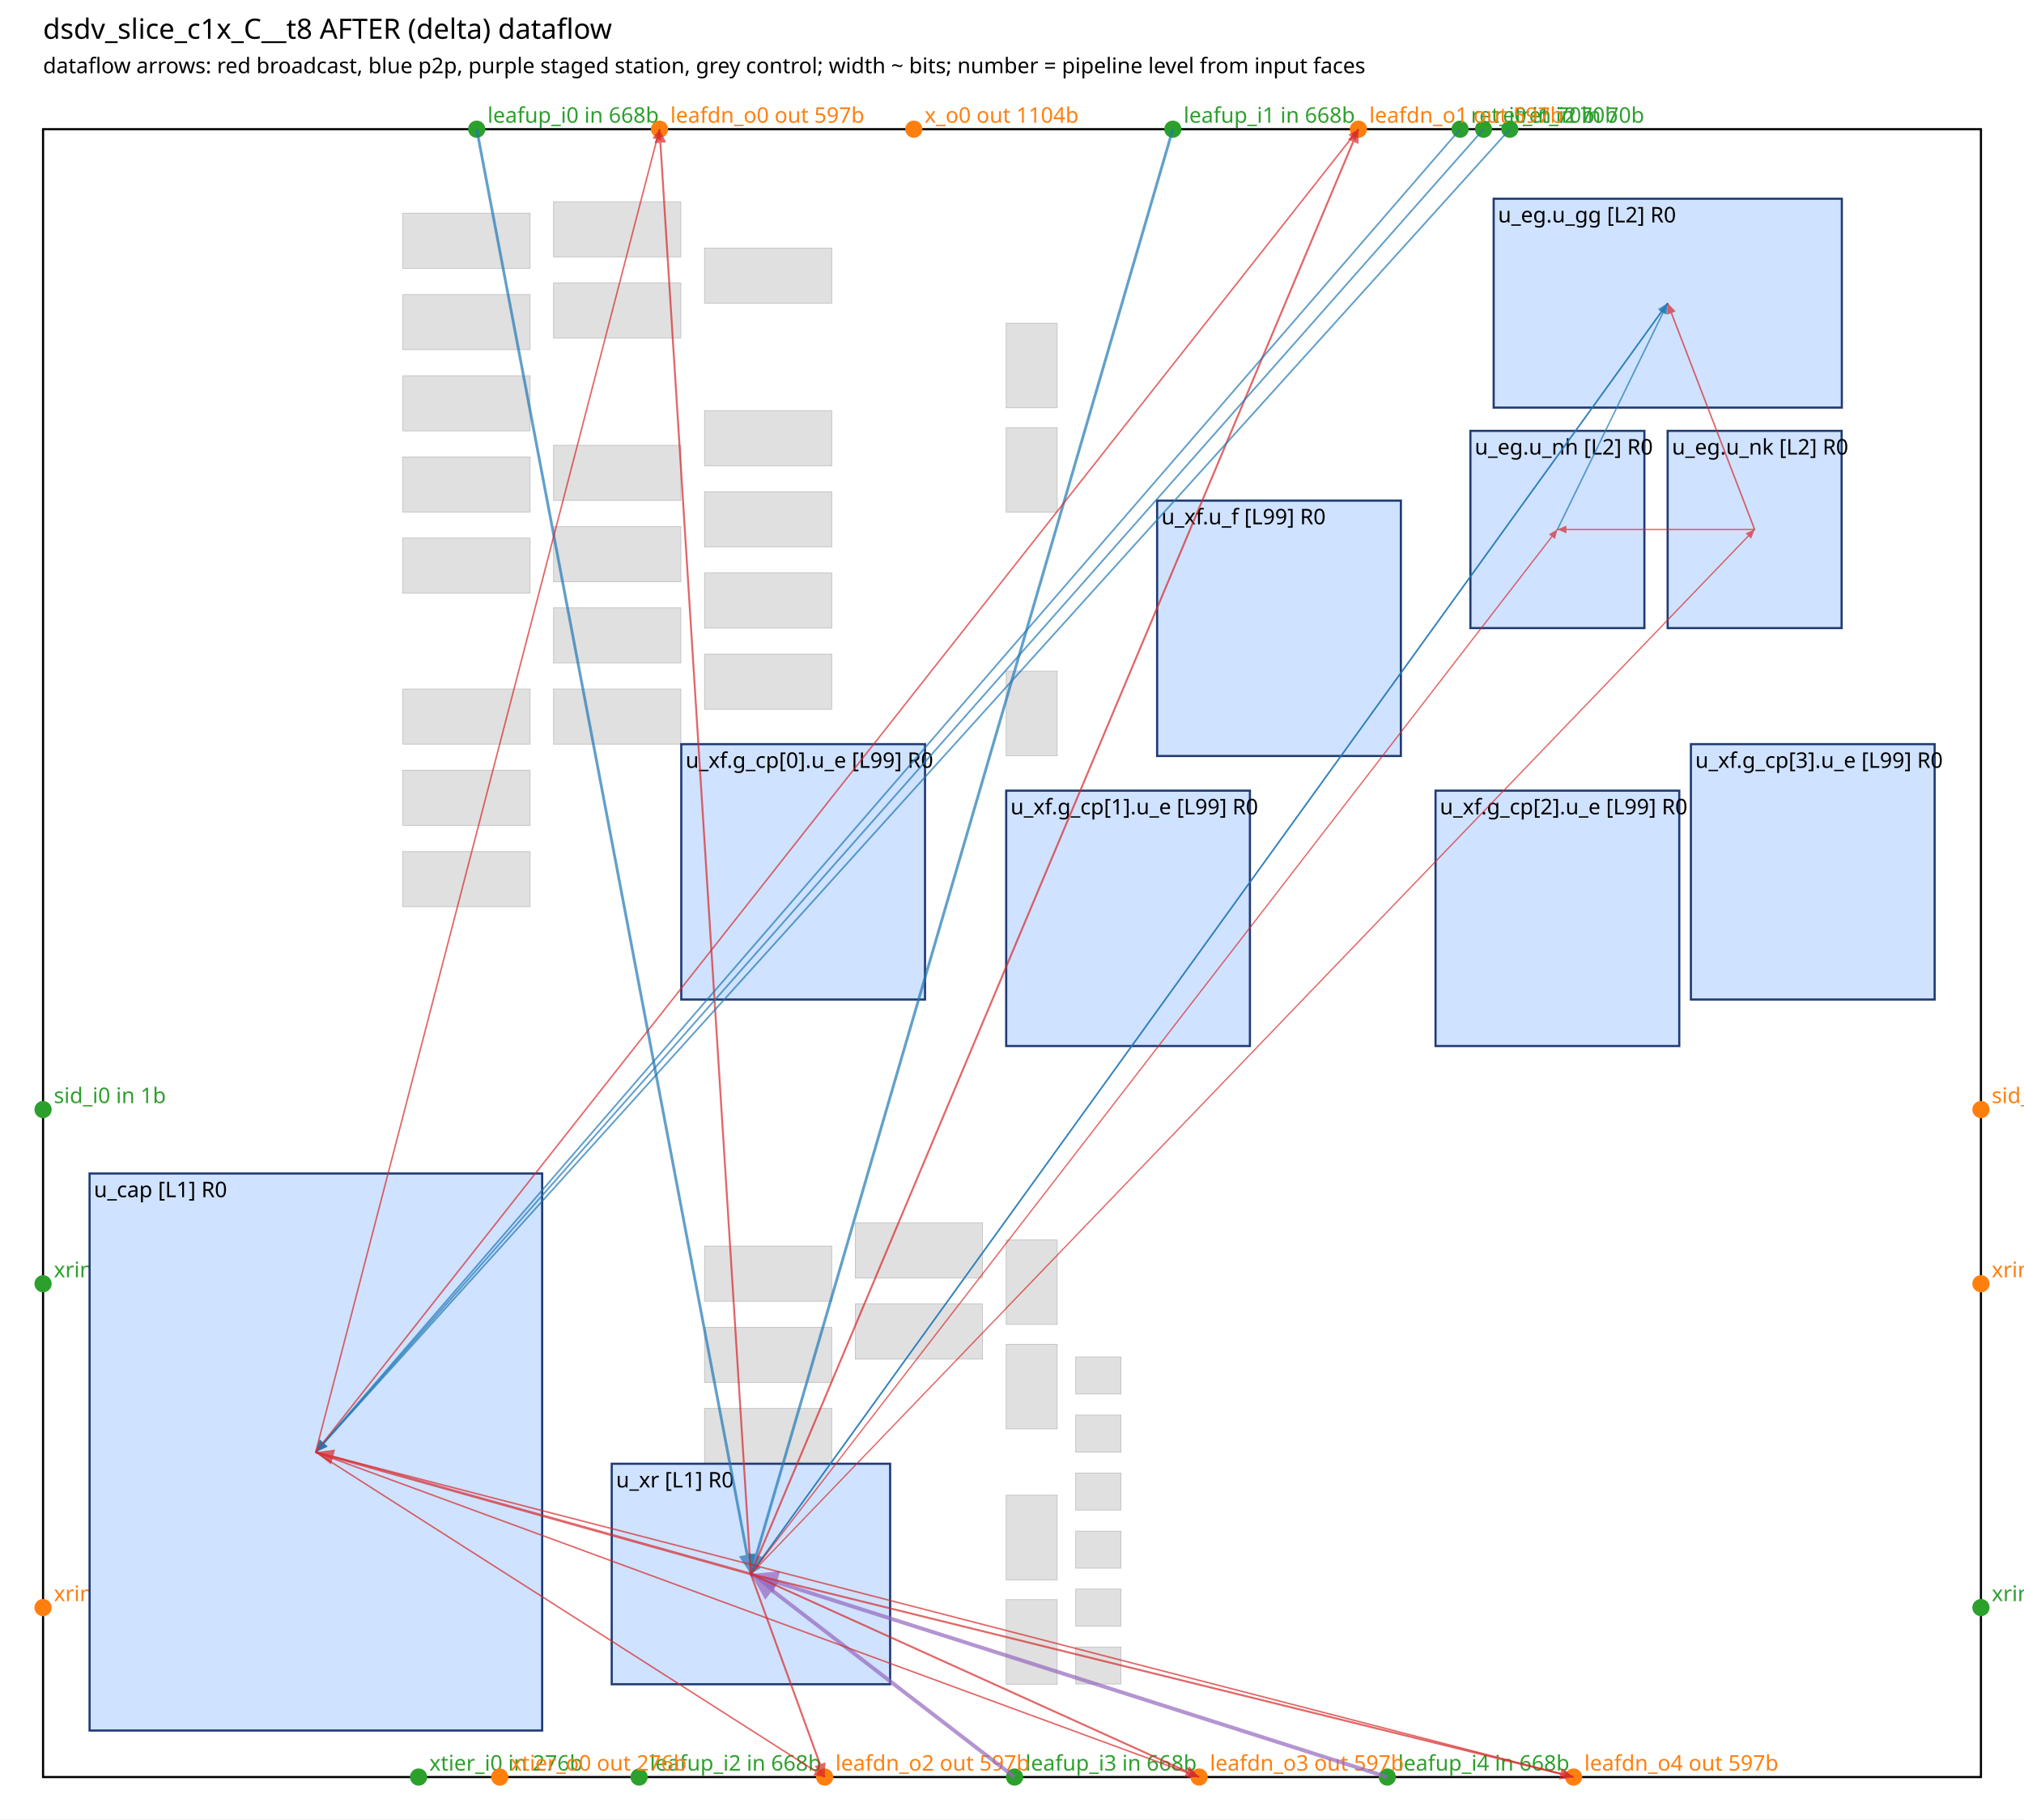
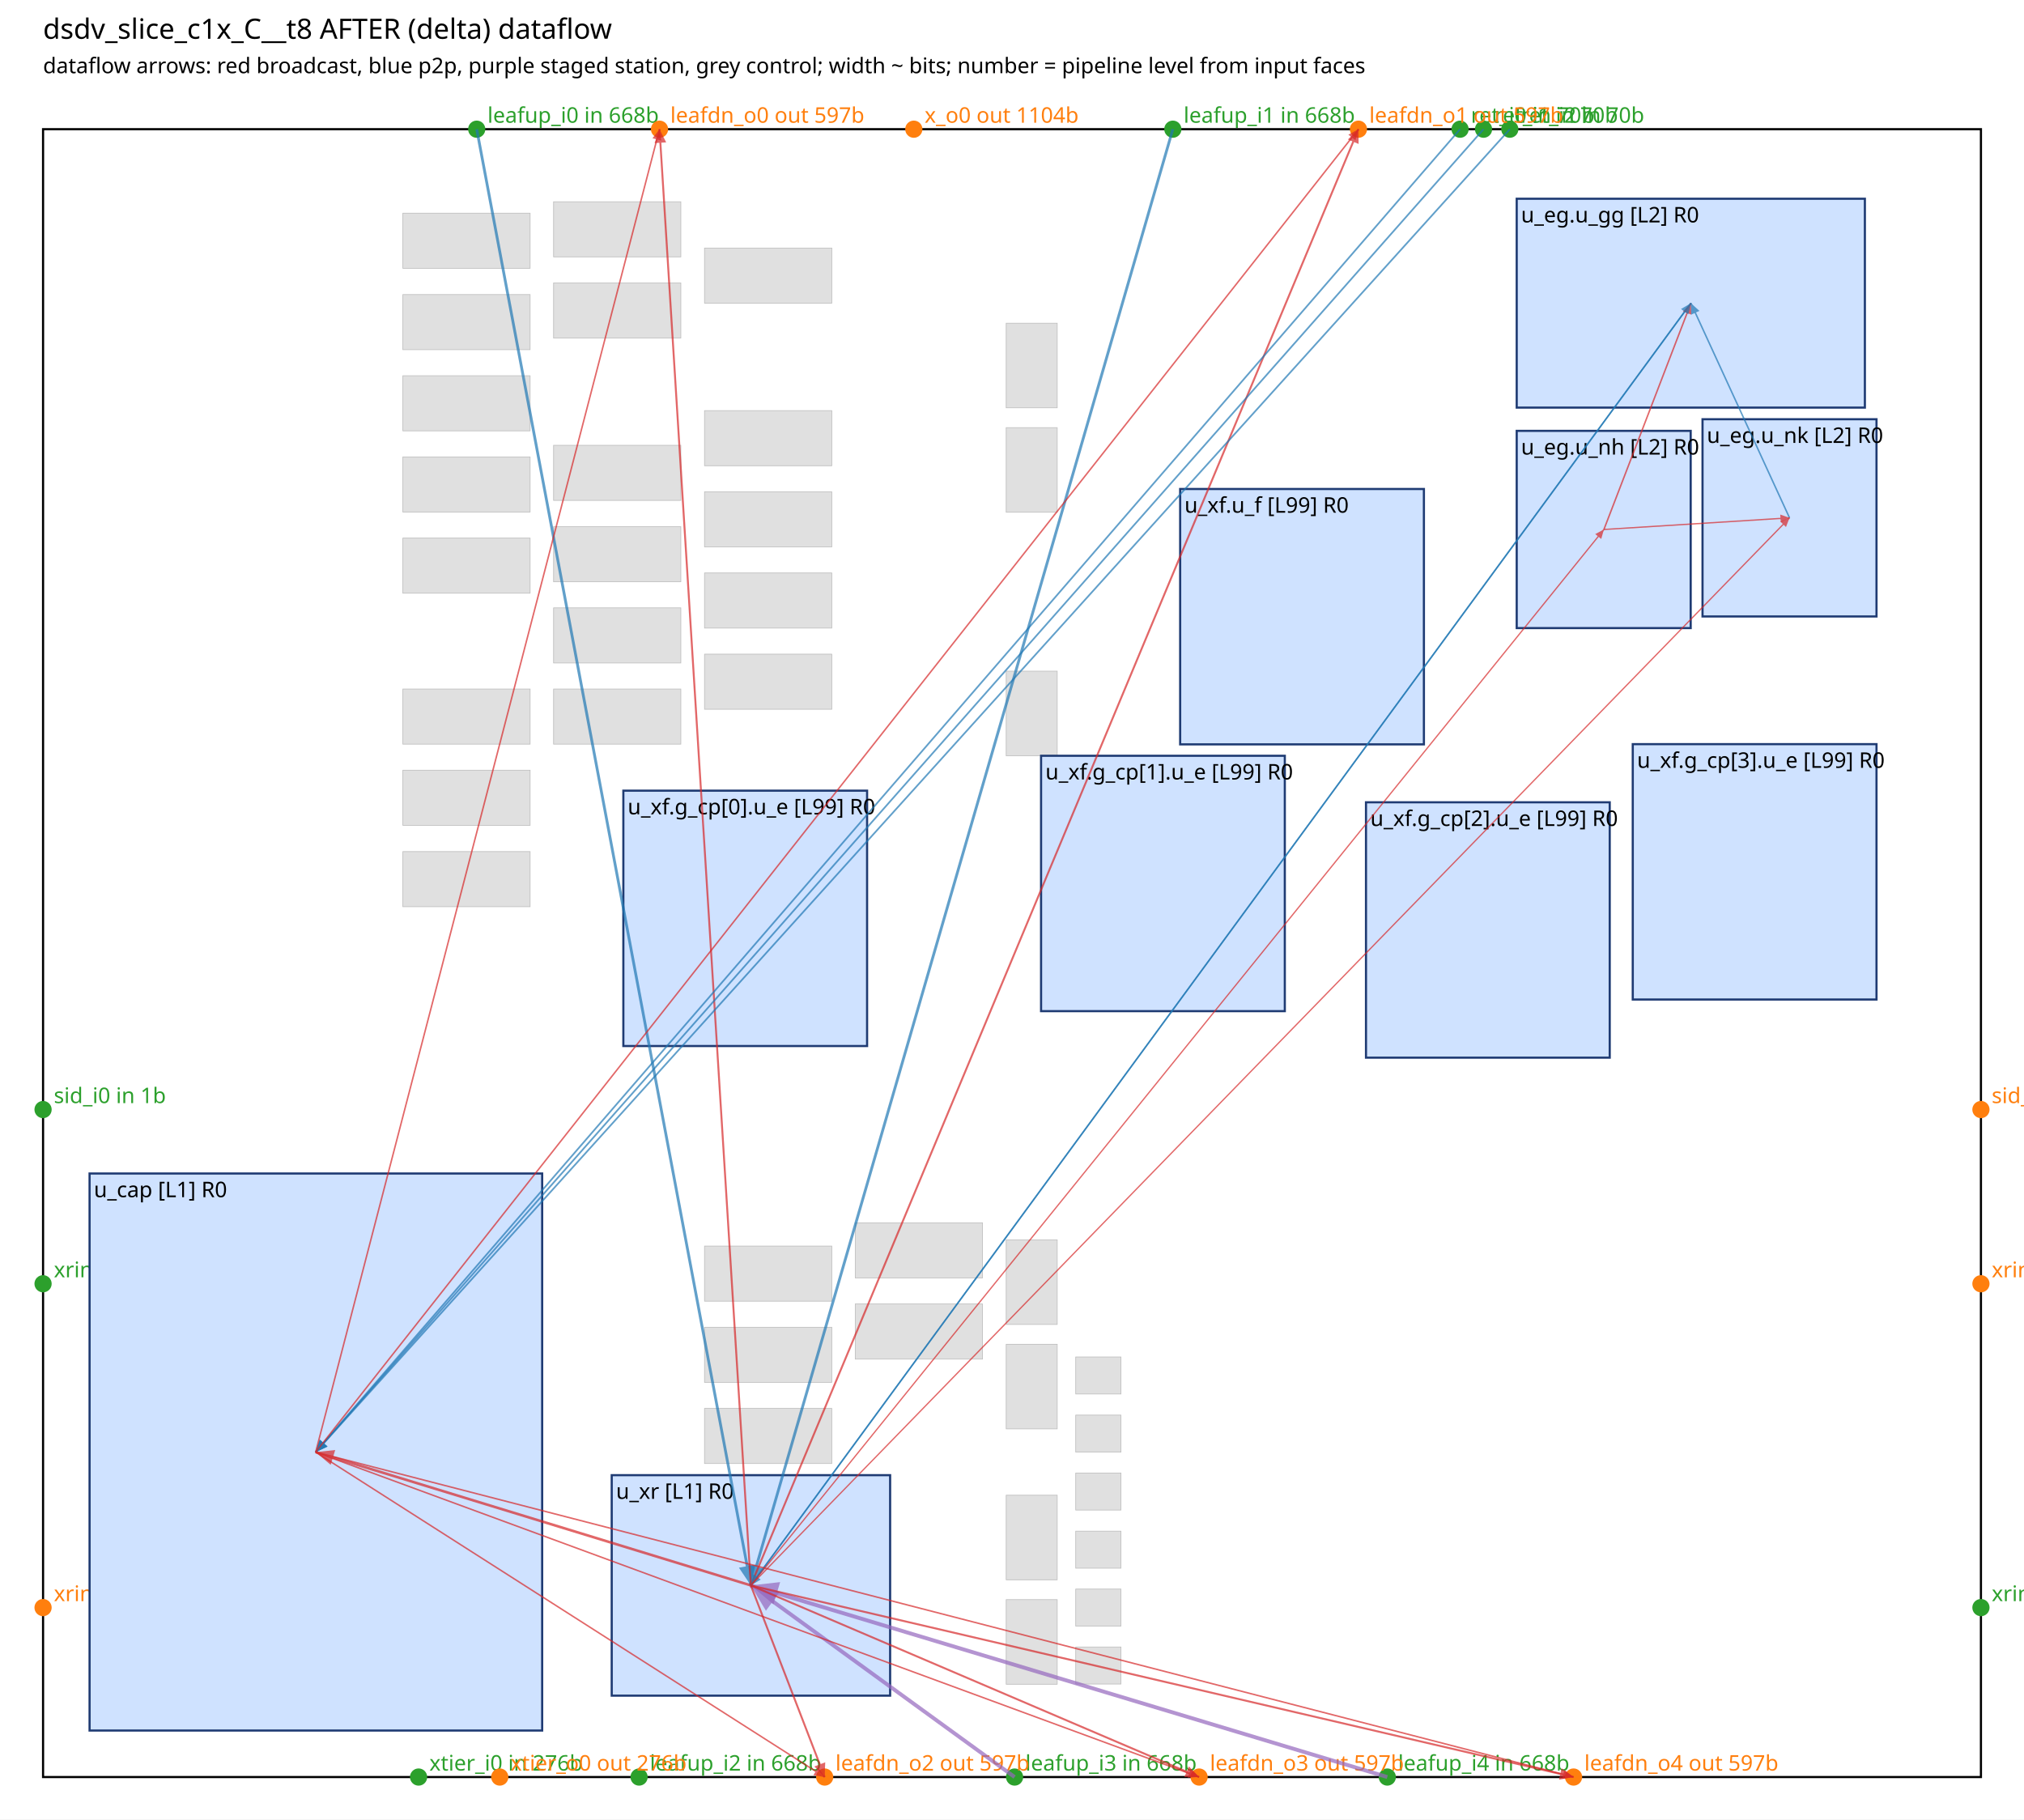
<svg xmlns="http://www.w3.org/2000/svg" width="940" height="845" font-family="sans-serif" font-size="10">
  <defs>
    <marker id="ar" markerWidth="8" markerHeight="8" refX="7" refY="3" orient="auto">
      <path d="M0,0 L7,3 L0,6 z" fill="context-stroke" />
    </marker>
  </defs>
  <rect width="100%" height="100%" fill="white" />
  <text x="20" y="18" font-size="13">dsdv_slice_c1x_C__t8 AFTER (delta) dataflow</text>
  <text x="20" y="34">dataflow arrows: red broadcast, blue p2p, purple staged station, grey control; width ~ bits; number = pipeline level from input faces</text>
  <rect x="20.0" y="60.0" width="900.0" height="765.3" fill="none" stroke="black" />
  <rect x="187.1" y="395.5" width="59.1" height="25.6" fill="#e0e0e0" stroke="#bbb" stroke-width="0.3" />
  <rect x="187.1" y="357.7" width="59.1" height="25.6" fill="#e0e0e0" stroke="#bbb" stroke-width="0.3" />
  <rect x="187.1" y="320.0" width="59.1" height="25.6" fill="#e0e0e0" stroke="#bbb" stroke-width="0.3" />
  <rect x="187.1" y="249.9" width="59.1" height="25.6" fill="#e0e0e0" stroke="#bbb" stroke-width="0.3" />
  <rect x="187.1" y="212.2" width="59.1" height="25.6" fill="#e0e0e0" stroke="#bbb" stroke-width="0.3" />
  <rect x="187.1" y="174.5" width="59.1" height="25.6" fill="#e0e0e0" stroke="#bbb" stroke-width="0.3" />
  <rect x="187.1" y="136.8" width="59.1" height="25.6" fill="#e0e0e0" stroke="#bbb" stroke-width="0.3" />
  <rect x="187.1" y="99.0" width="59.1" height="25.6" fill="#e0e0e0" stroke="#bbb" stroke-width="0.3" />
  <rect x="257.1" y="320.0" width="59.1" height="25.6" fill="#e0e0e0" stroke="#bbb" stroke-width="0.3" />
  <rect x="257.1" y="282.3" width="59.1" height="25.6" fill="#e0e0e0" stroke="#bbb" stroke-width="0.3" />
  <rect x="257.1" y="244.6" width="59.1" height="25.6" fill="#e0e0e0" stroke="#bbb" stroke-width="0.3" />
  <rect x="257.1" y="206.8" width="59.1" height="25.6" fill="#e0e0e0" stroke="#bbb" stroke-width="0.3" />
  <rect x="257.1" y="131.4" width="59.1" height="25.6" fill="#e0e0e0" stroke="#bbb" stroke-width="0.3" />
  <rect x="257.1" y="93.7" width="59.1" height="25.6" fill="#e0e0e0" stroke="#bbb" stroke-width="0.3" />
  <rect x="327.2" y="654.1" width="59.1" height="25.6" fill="#e0e0e0" stroke="#bbb" stroke-width="0.3" />
  <rect x="327.2" y="616.4" width="59.1" height="25.6" fill="#e0e0e0" stroke="#bbb" stroke-width="0.3" />
  <rect x="327.2" y="578.7" width="59.1" height="25.6" fill="#e0e0e0" stroke="#bbb" stroke-width="0.3" />
  <rect x="327.2" y="303.8" width="59.1" height="25.6" fill="#e0e0e0" stroke="#bbb" stroke-width="0.3" />
  <rect x="327.2" y="266.1" width="59.1" height="25.6" fill="#e0e0e0" stroke="#bbb" stroke-width="0.3" />
  <rect x="327.2" y="228.4" width="59.1" height="25.6" fill="#e0e0e0" stroke="#bbb" stroke-width="0.3" />
  <rect x="327.2" y="190.7" width="59.1" height="25.6" fill="#e0e0e0" stroke="#bbb" stroke-width="0.3" />
  <rect x="327.2" y="115.2" width="59.1" height="25.6" fill="#e0e0e0" stroke="#bbb" stroke-width="0.3" />
  <rect x="397.2" y="605.6" width="59.1" height="25.6" fill="#e0e0e0" stroke="#bbb" stroke-width="0.3" />
  <rect x="397.2" y="567.9" width="59.1" height="25.6" fill="#e0e0e0" stroke="#bbb" stroke-width="0.3" />
  <rect x="467.3" y="742.9" width="23.7" height="39.3" fill="#e0e0e0" stroke="#bbb" stroke-width="0.3" />
  <rect x="467.3" y="694.4" width="23.7" height="39.3" fill="#e0e0e0" stroke="#bbb" stroke-width="0.3" />
  <rect x="467.3" y="624.3" width="23.7" height="39.3" fill="#e0e0e0" stroke="#bbb" stroke-width="0.3" />
  <rect x="467.3" y="575.8" width="23.7" height="39.3" fill="#e0e0e0" stroke="#bbb" stroke-width="0.3" />
  <rect x="467.3" y="311.7" width="23.7" height="39.3" fill="#e0e0e0" stroke="#bbb" stroke-width="0.3" />
  <rect x="467.3" y="198.6" width="23.7" height="39.3" fill="#e0e0e0" stroke="#bbb" stroke-width="0.3" />
  <rect x="467.3" y="150.1" width="23.7" height="39.3" fill="#e0e0e0" stroke="#bbb" stroke-width="0.3" />
  <rect x="499.6" y="764.9" width="21.0" height="17.2" fill="#e0e0e0" stroke="#bbb" stroke-width="0.3" />
  <rect x="499.6" y="738.0" width="21.0" height="17.2" fill="#e0e0e0" stroke="#bbb" stroke-width="0.3" />
  <rect x="499.6" y="711.1" width="21.0" height="17.2" fill="#e0e0e0" stroke="#bbb" stroke-width="0.3" />
  <rect x="499.6" y="684.1" width="21.0" height="17.2" fill="#e0e0e0" stroke="#bbb" stroke-width="0.3" />
  <rect x="499.6" y="657.2" width="21.0" height="17.2" fill="#e0e0e0" stroke="#bbb" stroke-width="0.3" />
  <rect x="499.6" y="630.2" width="21.0" height="17.2" fill="#e0e0e0" stroke="#bbb" stroke-width="0.3" />
  <circle cx="920.0" cy="746.6" r="4" fill="#2ca02c" />
  <text x="925.0" y="743.6" fill="#2ca02c">xring_i0 in 1104b</text>
  <circle cx="221.4" cy="60.0" r="4" fill="#2ca02c" />
  <text x="226.4" y="57.0" fill="#2ca02c">leafup_i0 in 668b</text>
  <circle cx="544.7" cy="60.0" r="4" fill="#2ca02c" />
  <text x="549.7" y="57.0" fill="#2ca02c">leafup_i1 in 668b</text>
  <circle cx="678.1" cy="60.0" r="4" fill="#2ca02c" />
  <text x="683.1" y="57.0" fill="#2ca02c">ret_i0 in 70b</text>
  <circle cx="689.0" cy="60.0" r="4" fill="#2ca02c" />
  <text x="694.0" y="57.0" fill="#2ca02c">ret_i1 in 70b</text>
  <circle cx="701.2" cy="60.0" r="4" fill="#2ca02c" />
  <text x="706.2" y="57.0" fill="#2ca02c">ret_i2 in 70b</text>
  <circle cx="194.4" cy="825.3" r="4" fill="#2ca02c" />
  <text x="199.4" y="822.3" fill="#2ca02c">xtier_i0 in 276b</text>
  <circle cx="296.8" cy="825.3" r="4" fill="#2ca02c" />
  <text x="301.8" y="822.3" fill="#2ca02c">leafup_i2 in 668b</text>
  <circle cx="471.2" cy="825.3" r="4" fill="#2ca02c" />
  <text x="476.2" y="822.3" fill="#2ca02c">leafup_i3 in 668b</text>
  <circle cx="644.3" cy="825.3" r="4" fill="#2ca02c" />
  <text x="649.3" y="822.3" fill="#2ca02c">leafup_i4 in 668b</text>
  <circle cx="20.0" cy="596.2" r="4" fill="#2ca02c" />
  <text x="25.0" y="593.2" fill="#2ca02c">xring_i1 in 1104b</text>
  <circle cx="20.0" cy="515.3" r="4" fill="#2ca02c" />
  <text x="25.0" y="512.3" fill="#2ca02c">sid_i0 in 1b</text>
  <circle cx="920.0" cy="596.2" r="4" fill="#ff7f0e" />
  <text x="925.0" y="593.2" fill="#ff7f0e">xring_o0 out 1104b</text>
  <circle cx="920.0" cy="515.3" r="4" fill="#ff7f0e" />
  <text x="925.0" y="512.3" fill="#ff7f0e">sid_o0 out 1b</text>
  <circle cx="306.3" cy="60.0" r="4" fill="#ff7f0e" />
  <text x="311.3" y="57.0" fill="#ff7f0e">leafdn_o0 out 597b</text>
  <circle cx="424.4" cy="60.0" r="4" fill="#ff7f0e" />
  <text x="429.4" y="57.0" fill="#ff7f0e">x_o0 out 1104b</text>
  <circle cx="630.9" cy="60.0" r="4" fill="#ff7f0e" />
  <text x="635.9" y="57.0" fill="#ff7f0e">leafdn_o1 out 597b</text>
  <circle cx="232.1" cy="825.3" r="4" fill="#ff7f0e" />
  <text x="237.1" y="822.3" fill="#ff7f0e">xtier_o0 out 276b</text>
  <circle cx="383.0" cy="825.3" r="4" fill="#ff7f0e" />
  <text x="388.0" y="822.3" fill="#ff7f0e">leafdn_o2 out 597b</text>
  <circle cx="556.9" cy="825.3" r="4" fill="#ff7f0e" />
  <text x="561.9" y="822.3" fill="#ff7f0e">leafdn_o3 out 597b</text>
  <circle cx="730.8" cy="825.3" r="4" fill="#ff7f0e" />
  <text x="735.8" y="822.3" fill="#ff7f0e">leafdn_o4 out 597b</text>
  <circle cx="20.0" cy="746.6" r="4" fill="#ff7f0e" />
  <text x="25.0" y="743.6" fill="#ff7f0e">xring_o1 out 1104b</text>
  <rect x="41.6" y="545.0" width="210.2" height="258.7" fill="#cfe2ff" stroke="#1f3b73" />
  <text x="43.6" y="556.0">u_cap [L1] R0</text>
-   <rect x="284.1" y="679.8" width="129.3" height="102.4" fill="#cfe2ff" stroke="#1f3b73" />
-   <text x="286.1" y="690.8">u_xr [L1] R0</text>
-   <rect x="682.9" y="200.1" width="80.8" height="91.6" fill="#cfe2ff" stroke="#1f3b73" />
-   <text x="684.9" y="211.1">u_eg.u_nh [L2] R0</text>
-   <rect x="774.5" y="200.1" width="80.8" height="91.6" fill="#cfe2ff" stroke="#1f3b73" />
-   <text x="776.5" y="211.1">u_eg.u_nk [L2] R0</text>
-   <rect x="693.7" y="92.3" width="161.7" height="97.0" fill="#cfe2ff" stroke="#1f3b73" />
-   <text x="695.7" y="103.3">u_eg.u_gg [L2] R0</text>
-   <rect x="316.4" y="345.6" width="113.2" height="118.6" fill="#cfe2ff" stroke="#1f3b73" />
-   <text x="318.4" y="356.6">u_xf.g_cp[0].u_e [L99] R0</text>
-   <rect x="467.3" y="367.2" width="113.2" height="118.6" fill="#cfe2ff" stroke="#1f3b73" />
-   <text x="469.3" y="378.2">u_xf.g_cp[1].u_e [L99] R0</text>
-   <rect x="537.4" y="232.5" width="113.2" height="118.6" fill="#cfe2ff" stroke="#1f3b73" />
-   <text x="539.4" y="243.5">u_xf.u_f [L99] R0</text>
-   <rect x="666.7" y="367.2" width="113.2" height="118.6" fill="#cfe2ff" stroke="#1f3b73" />
-   <text x="668.7" y="378.2">u_xf.g_cp[2].u_e [L99] R0</text>
-   <rect x="785.3" y="345.6" width="113.2" height="118.6" fill="#cfe2ff" stroke="#1f3b73" />
-   <text x="787.3" y="356.6">u_xf.g_cp[3].u_e [L99] R0</text>
-   <line x1="471.2" y1="825.3" x2="348.7" y2="731.0" stroke="#9467bd" stroke-width="1.8" opacity="0.7" marker-end="url(#ar)" />
-   <line x1="644.3" y1="825.3" x2="348.7" y2="731.0" stroke="#9467bd" stroke-width="1.8" opacity="0.7" marker-end="url(#ar)" />
-   <line x1="221.4" y1="60.0" x2="348.7" y2="731.0" stroke="#1f77b4" stroke-width="1.3" opacity="0.7" marker-end="url(#ar)" />
-   <line x1="544.7" y1="60.0" x2="348.7" y2="731.0" stroke="#1f77b4" stroke-width="1.3" opacity="0.7" marker-end="url(#ar)" />
-   <line x1="348.7" y1="731.0" x2="146.6" y2="674.4" stroke="#d62728" stroke-width="1.2" opacity="0.7" marker-end="url(#ar)" />
-   <line x1="348.7" y1="731.0" x2="306.3" y2="60.0" stroke="#d62728" stroke-width="0.9" opacity="0.7" marker-end="url(#ar)" />
-   <line x1="348.7" y1="731.0" x2="630.9" y2="60.0" stroke="#d62728" stroke-width="0.9" opacity="0.7" marker-end="url(#ar)" />
-   <line x1="348.7" y1="731.0" x2="383.0" y2="825.3" stroke="#d62728" stroke-width="0.9" opacity="0.7" marker-end="url(#ar)" />
-   <line x1="348.7" y1="731.0" x2="556.9" y2="825.3" stroke="#d62728" stroke-width="0.9" opacity="0.7" marker-end="url(#ar)" />
-   <line x1="348.7" y1="731.0" x2="730.8" y2="825.3" stroke="#d62728" stroke-width="0.9" opacity="0.7" marker-end="url(#ar)" />
+   <rect x="284.1" y="685.1" width="129.3" height="102.4" fill="#cfe2ff" stroke="#1f3b73" />
+   <text x="286.1" y="696.1">u_xr [L1] R0</text>
+   <rect x="704.4" y="200.1" width="80.8" height="91.6" fill="#cfe2ff" stroke="#1f3b73" />
+   <text x="706.4" y="211.1">u_eg.u_nh [L2] R0</text>
+   <rect x="790.7" y="194.7" width="80.8" height="91.6" fill="#cfe2ff" stroke="#1f3b73" />
+   <text x="792.7" y="205.7">u_eg.u_nk [L2] R0</text>
+   <rect x="704.4" y="92.3" width="161.7" height="97.0" fill="#cfe2ff" stroke="#1f3b73" />
+   <text x="706.4" y="103.3">u_eg.u_gg [L2] R0</text>
+   <rect x="289.5" y="367.2" width="113.2" height="118.6" fill="#cfe2ff" stroke="#1f3b73" />
+   <text x="291.5" y="378.2">u_xf.g_cp[0].u_e [L99] R0</text>
+   <rect x="483.5" y="351.0" width="113.2" height="118.6" fill="#cfe2ff" stroke="#1f3b73" />
+   <text x="485.5" y="362.0">u_xf.g_cp[1].u_e [L99] R0</text>
+   <rect x="548.1" y="227.1" width="113.2" height="118.6" fill="#cfe2ff" stroke="#1f3b73" />
+   <text x="550.1" y="238.1">u_xf.u_f [L99] R0</text>
+   <rect x="634.4" y="372.6" width="113.2" height="118.6" fill="#cfe2ff" stroke="#1f3b73" />
+   <text x="636.4" y="383.6">u_xf.g_cp[2].u_e [L99] R0</text>
+   <rect x="758.3" y="345.6" width="113.2" height="118.6" fill="#cfe2ff" stroke="#1f3b73" />
+   <text x="760.3" y="356.6">u_xf.g_cp[3].u_e [L99] R0</text>
+   <line x1="471.2" y1="825.3" x2="348.7" y2="736.3" stroke="#9467bd" stroke-width="1.8" opacity="0.7" marker-end="url(#ar)" />
+   <line x1="644.3" y1="825.3" x2="348.7" y2="736.3" stroke="#9467bd" stroke-width="1.8" opacity="0.7" marker-end="url(#ar)" />
+   <line x1="221.4" y1="60.0" x2="348.7" y2="736.3" stroke="#1f77b4" stroke-width="1.3" opacity="0.7" marker-end="url(#ar)" />
+   <line x1="544.7" y1="60.0" x2="348.7" y2="736.3" stroke="#1f77b4" stroke-width="1.3" opacity="0.7" marker-end="url(#ar)" />
+   <line x1="348.7" y1="736.3" x2="146.6" y2="674.4" stroke="#d62728" stroke-width="1.2" opacity="0.7" marker-end="url(#ar)" />
+   <line x1="348.7" y1="736.3" x2="306.3" y2="60.0" stroke="#d62728" stroke-width="0.9" opacity="0.7" marker-end="url(#ar)" />
+   <line x1="348.7" y1="736.3" x2="630.9" y2="60.0" stroke="#d62728" stroke-width="0.9" opacity="0.7" marker-end="url(#ar)" />
+   <line x1="348.7" y1="736.3" x2="383.0" y2="825.3" stroke="#d62728" stroke-width="0.9" opacity="0.7" marker-end="url(#ar)" />
+   <line x1="348.7" y1="736.3" x2="556.9" y2="825.3" stroke="#d62728" stroke-width="0.9" opacity="0.7" marker-end="url(#ar)" />
+   <line x1="348.7" y1="736.3" x2="730.8" y2="825.3" stroke="#d62728" stroke-width="0.9" opacity="0.7" marker-end="url(#ar)" />
  <line x1="678.1" y1="60.0" x2="146.6" y2="674.4" stroke="#1f77b4" stroke-width="0.8" opacity="0.7" marker-end="url(#ar)" />
  <line x1="689.0" y1="60.0" x2="146.6" y2="674.4" stroke="#1f77b4" stroke-width="0.8" opacity="0.7" marker-end="url(#ar)" />
  <line x1="701.2" y1="60.0" x2="146.6" y2="674.4" stroke="#1f77b4" stroke-width="0.8" opacity="0.7" marker-end="url(#ar)" />
-   <line x1="774.5" y1="140.8" x2="348.7" y2="731.0" stroke="#1f77b4" stroke-width="0.7" opacity="0.7" marker-end="url(#ar)" />
-   <line x1="723.3" y1="245.9" x2="774.5" y2="140.8" stroke="#1f77b4" stroke-width="0.7" opacity="0.7" marker-end="url(#ar)" />
-   <line x1="814.9" y1="245.9" x2="774.5" y2="140.8" stroke="#d62728" stroke-width="0.7" opacity="0.7" marker-end="url(#ar)" />
-   <line x1="348.7" y1="731.0" x2="774.5" y2="140.8" stroke="#1f77b4" stroke-width="0.7" opacity="0.7" marker-end="url(#ar)" />
+   <line x1="785.3" y1="140.8" x2="348.7" y2="736.3" stroke="#1f77b4" stroke-width="0.7" opacity="0.7" marker-end="url(#ar)" />
+   <line x1="744.9" y1="245.9" x2="785.3" y2="140.8" stroke="#d62728" stroke-width="0.7" opacity="0.7" marker-end="url(#ar)" />
+   <line x1="831.1" y1="240.5" x2="785.3" y2="140.8" stroke="#1f77b4" stroke-width="0.7" opacity="0.7" marker-end="url(#ar)" />
+   <line x1="348.7" y1="736.3" x2="785.3" y2="140.8" stroke="#1f77b4" stroke-width="0.7" opacity="0.7" marker-end="url(#ar)" />
  <line x1="146.6" y1="674.4" x2="306.3" y2="60.0" stroke="#d62728" stroke-width="0.7" opacity="0.7" marker-end="url(#ar)" />
  <line x1="146.6" y1="674.4" x2="630.9" y2="60.0" stroke="#d62728" stroke-width="0.7" opacity="0.7" marker-end="url(#ar)" />
  <line x1="146.6" y1="674.4" x2="383.0" y2="825.3" stroke="#d62728" stroke-width="0.7" opacity="0.7" marker-end="url(#ar)" />
  <line x1="146.6" y1="674.4" x2="556.9" y2="825.3" stroke="#d62728" stroke-width="0.7" opacity="0.7" marker-end="url(#ar)" />
  <line x1="146.6" y1="674.4" x2="730.8" y2="825.3" stroke="#d62728" stroke-width="0.7" opacity="0.7" marker-end="url(#ar)" />
-   <line x1="814.9" y1="245.9" x2="723.3" y2="245.9" stroke="#d62728" stroke-width="0.6" opacity="0.7" marker-end="url(#ar)" />
-   <line x1="348.7" y1="731.0" x2="723.3" y2="245.9" stroke="#d62728" stroke-width="0.6" opacity="0.7" marker-end="url(#ar)" />
-   <line x1="348.7" y1="731.0" x2="814.9" y2="245.9" stroke="#d62728" stroke-width="0.6" opacity="0.7" marker-end="url(#ar)" />
+   <line x1="744.9" y1="245.9" x2="831.1" y2="240.5" stroke="#d62728" stroke-width="0.6" opacity="0.7" marker-end="url(#ar)" />
+   <line x1="348.7" y1="736.3" x2="744.9" y2="245.9" stroke="#d62728" stroke-width="0.6" opacity="0.7" marker-end="url(#ar)" />
+   <line x1="348.7" y1="736.3" x2="831.1" y2="240.5" stroke="#d62728" stroke-width="0.6" opacity="0.7" marker-end="url(#ar)" />
</svg>
